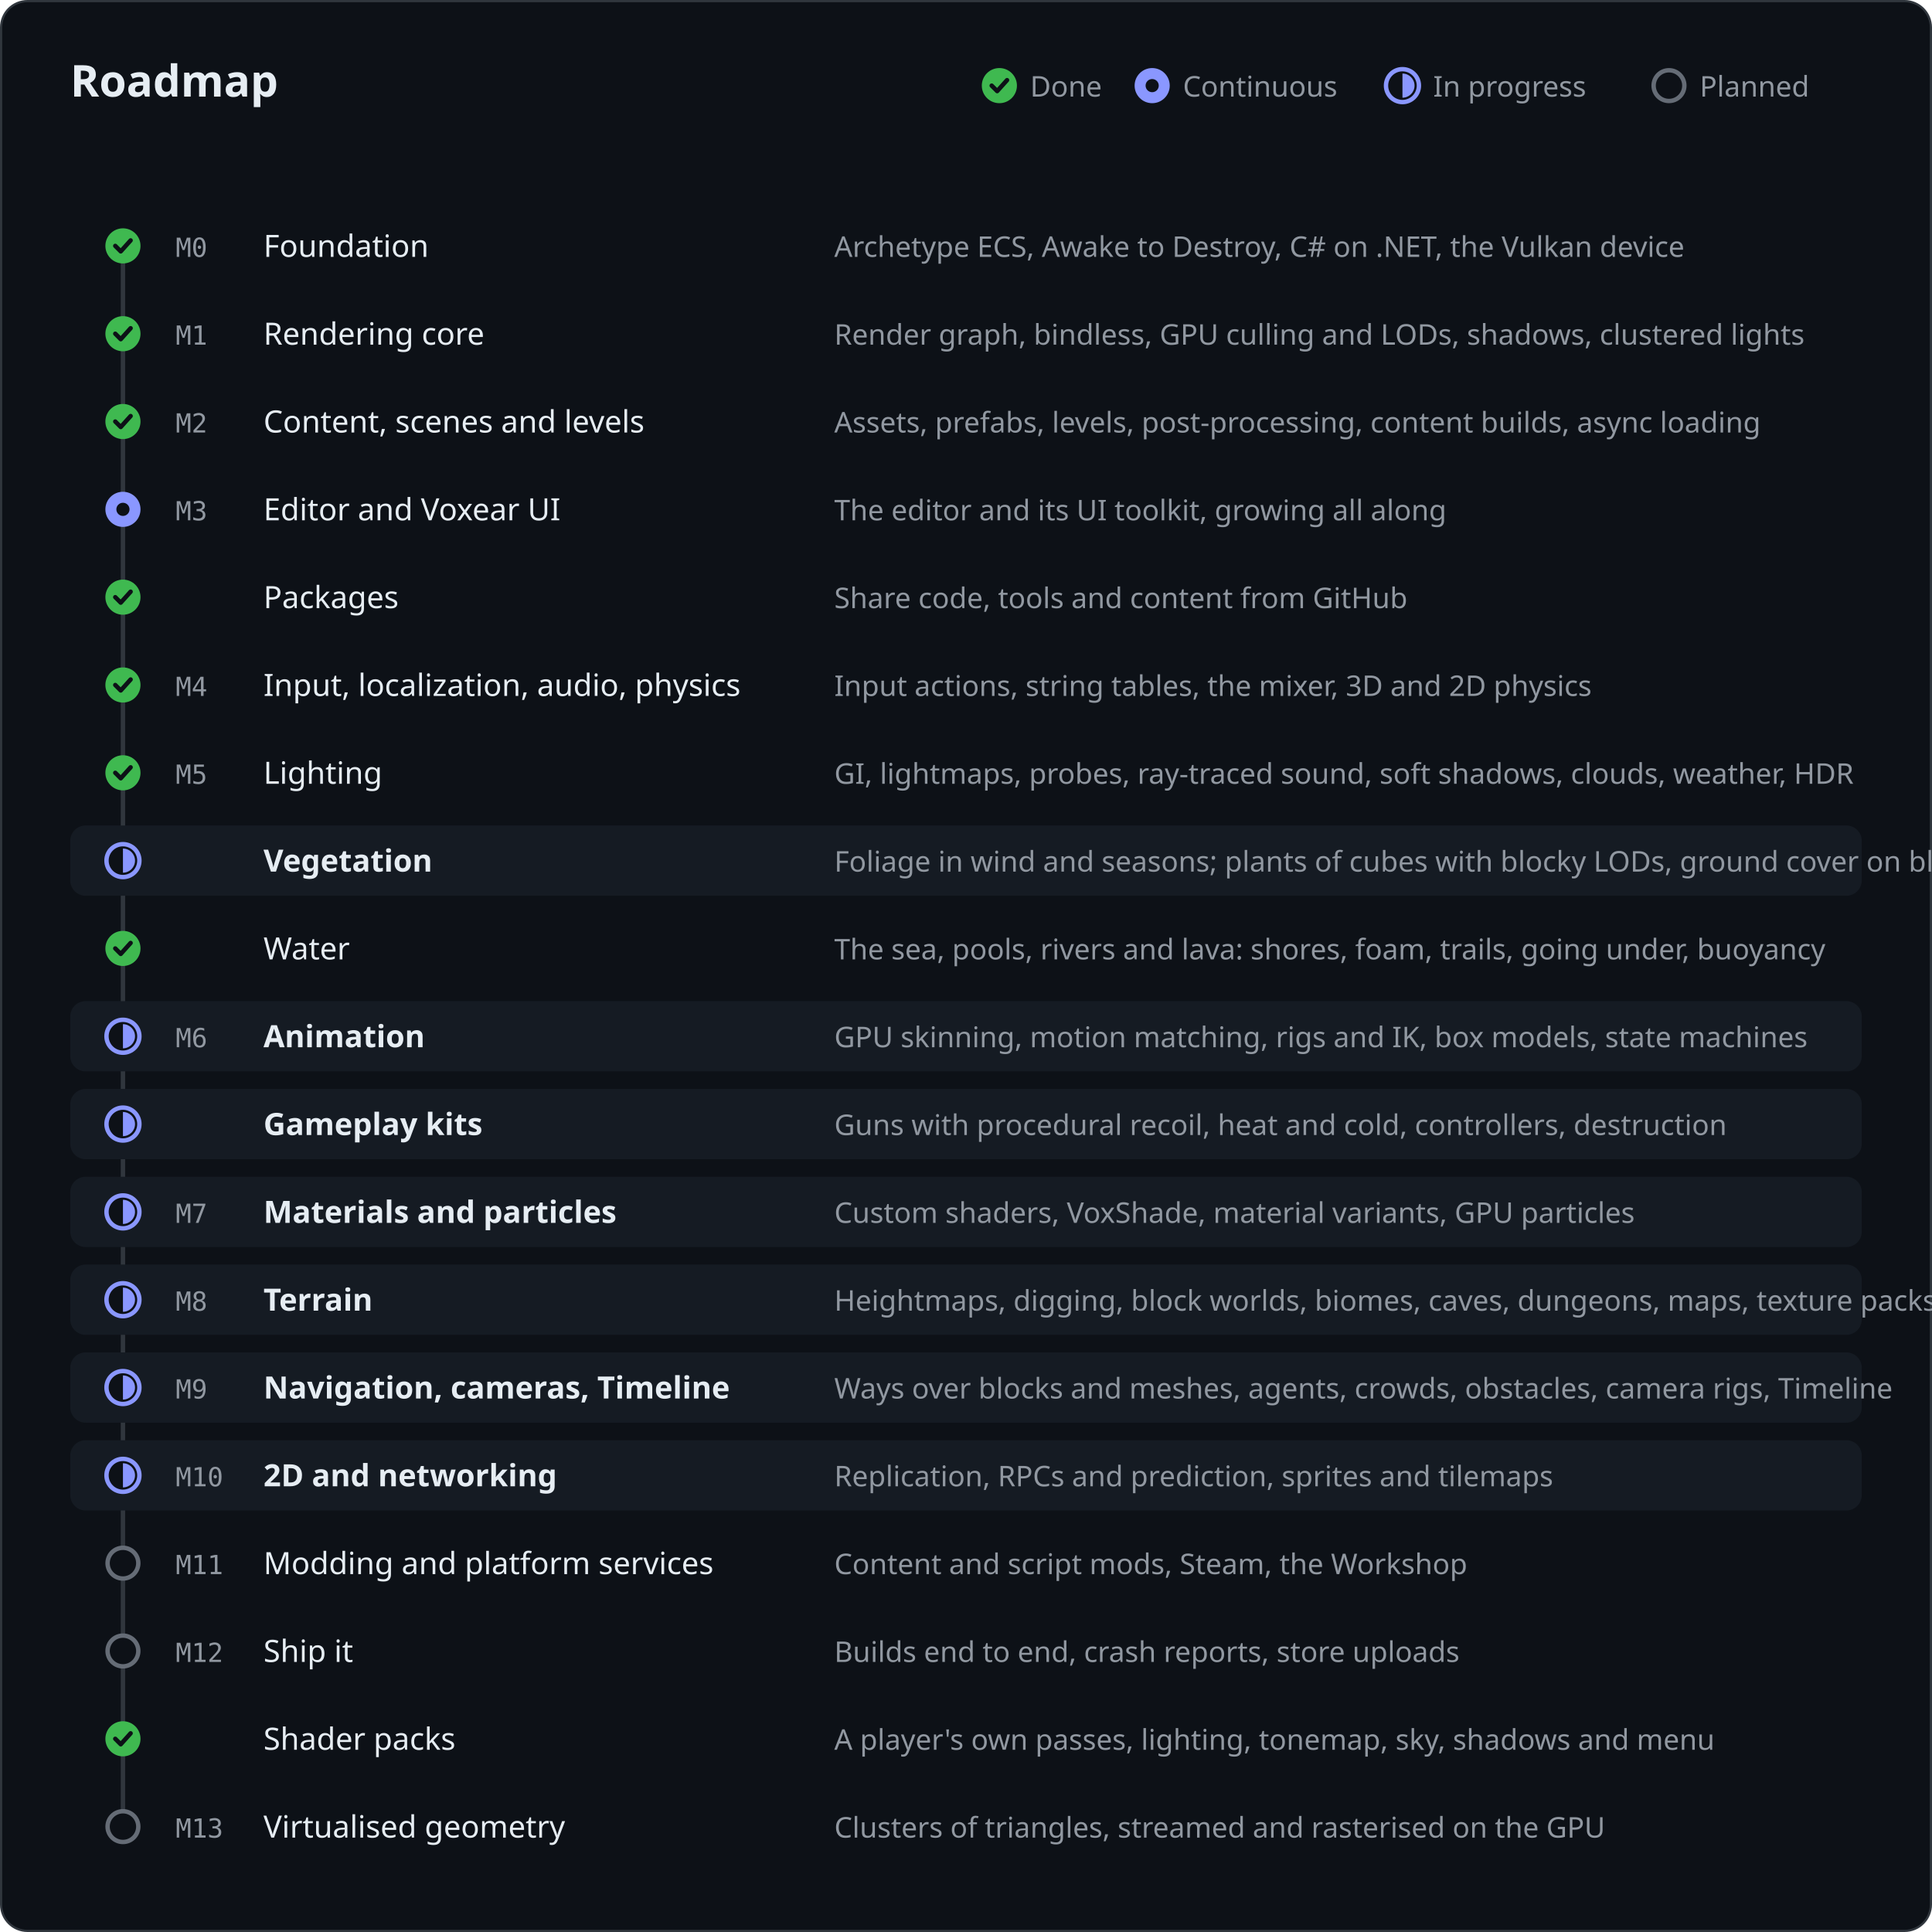
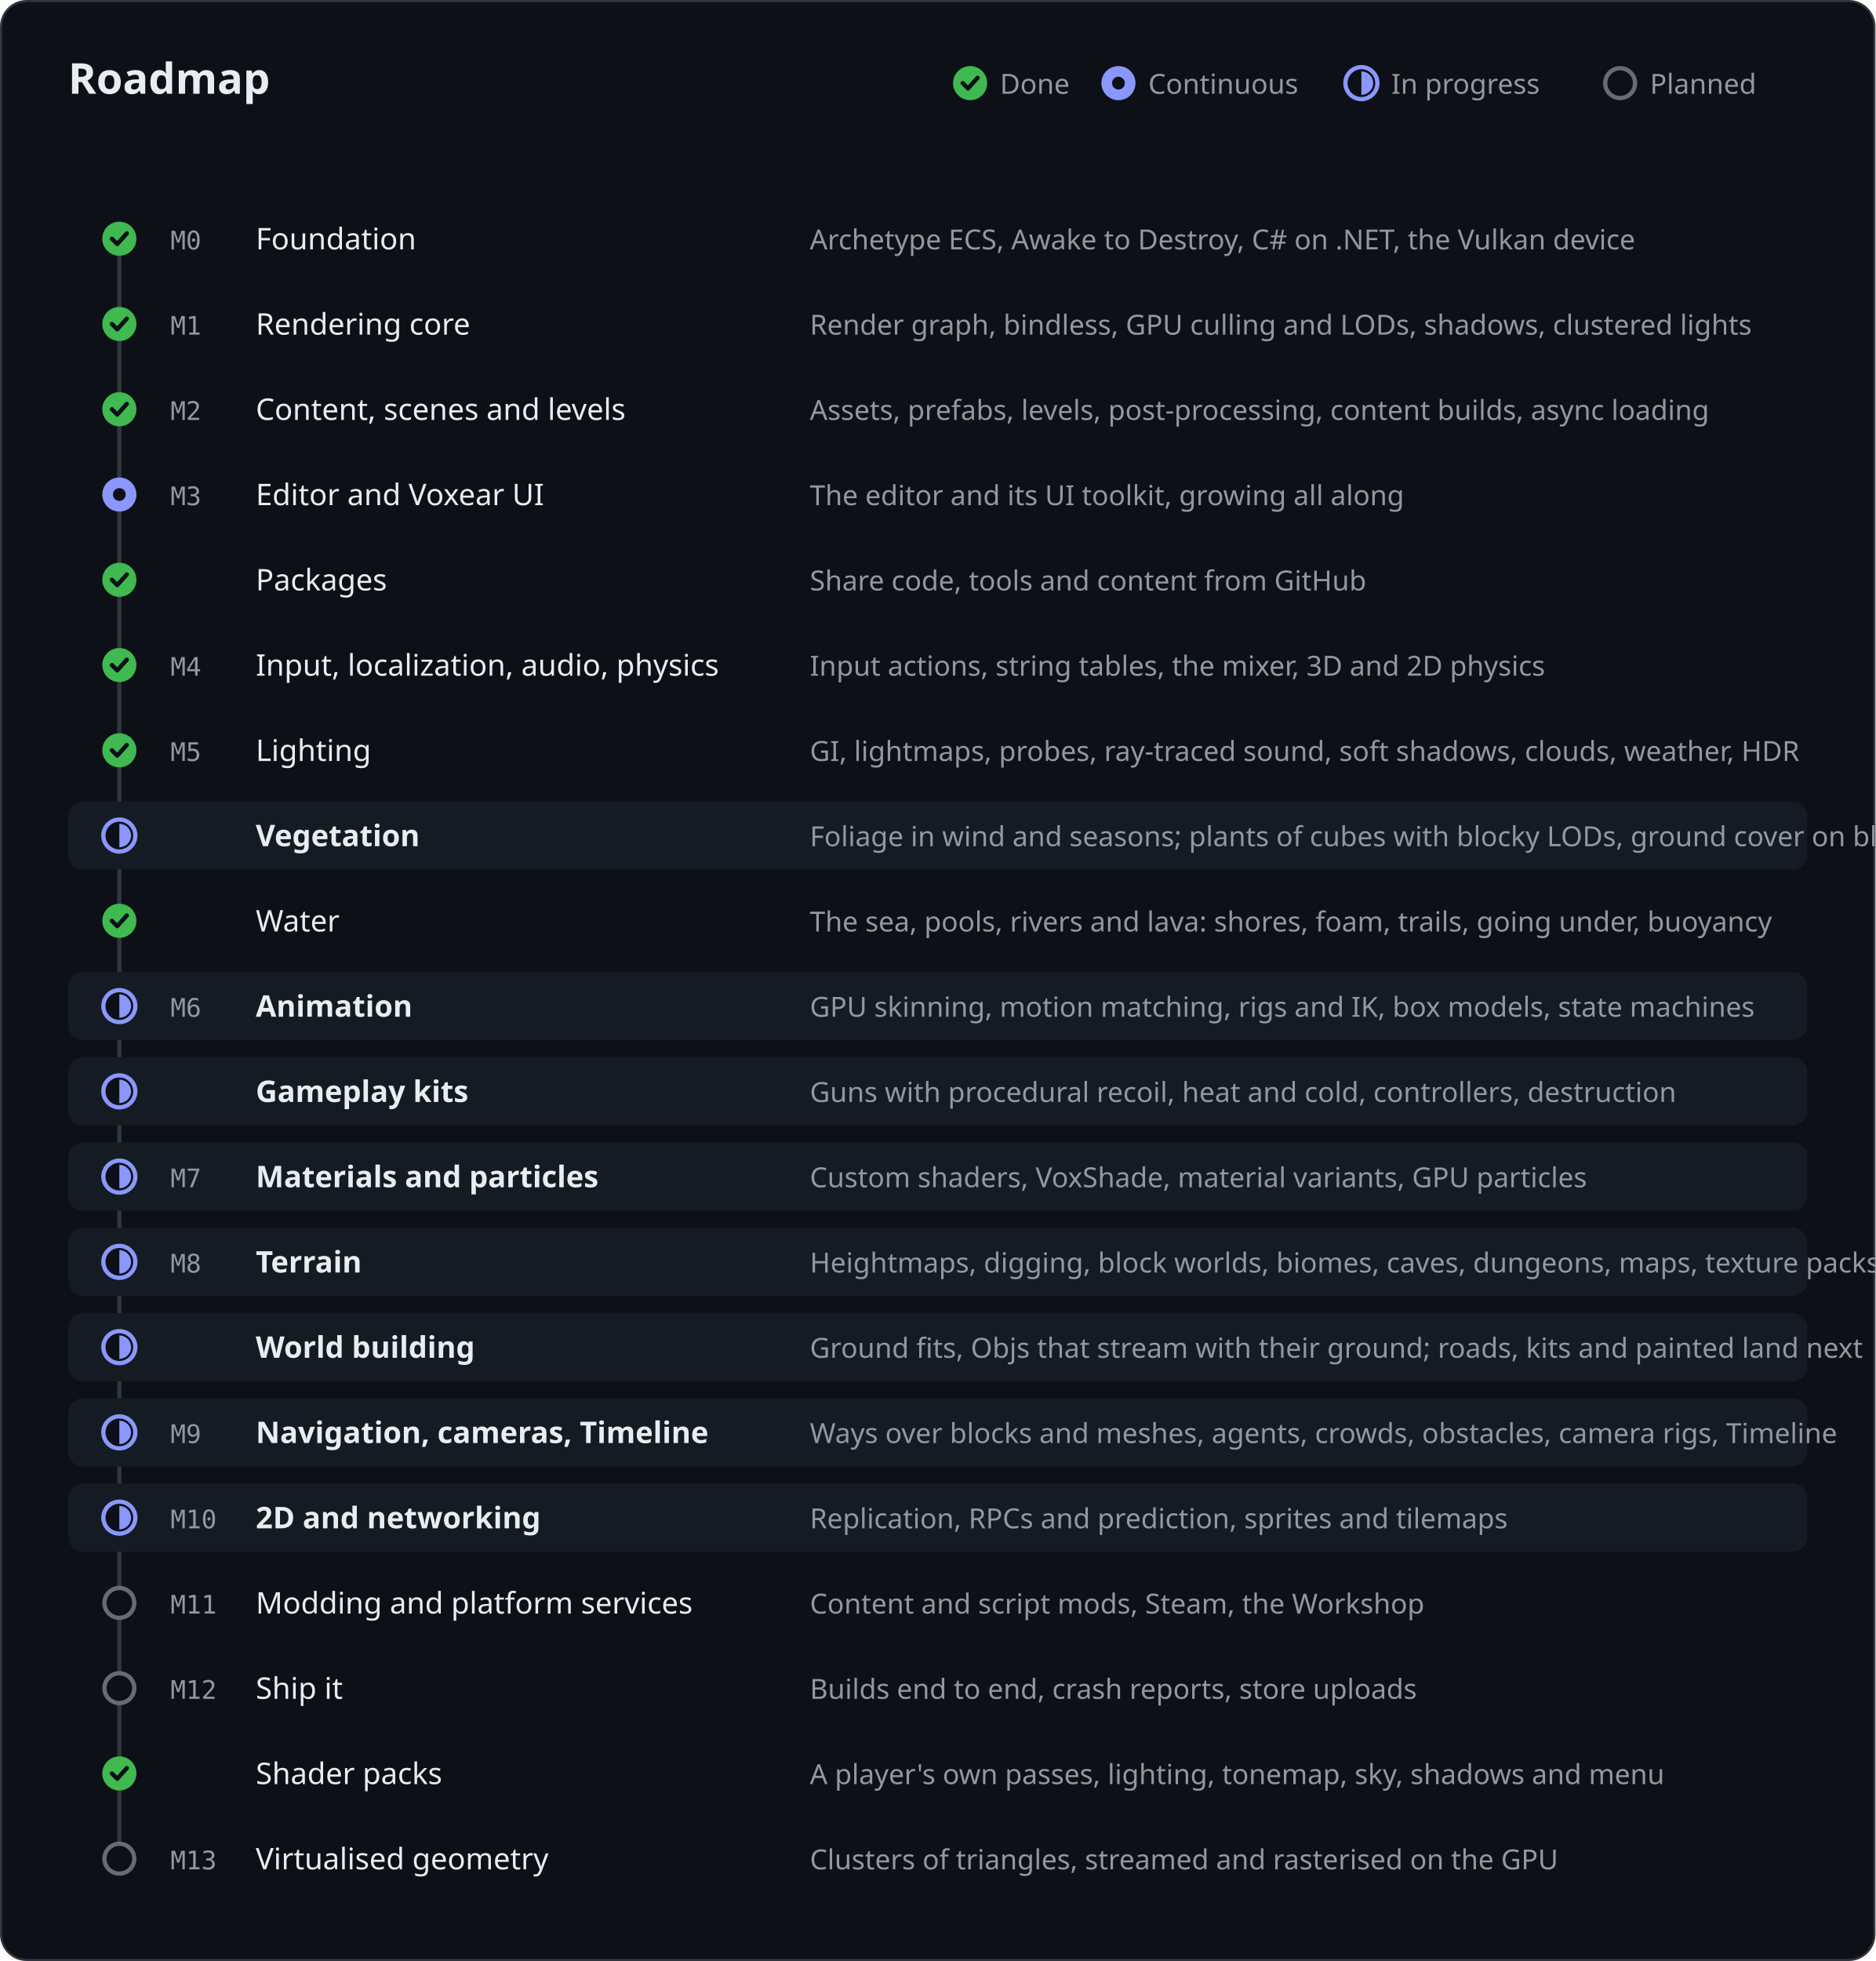
- <svg xmlns="http://www.w3.org/2000/svg" width="880" height="880" viewBox="0 0 880 880" role="img" aria-label="Voxear roadmap">
-   <rect x="0.5" y="0.5" width="879" height="879" rx="12" fill="#0d1117" stroke="#30363d" />
+ <svg xmlns="http://www.w3.org/2000/svg" width="880" height="920" viewBox="0 0 880 920" role="img" aria-label="Voxear roadmap">
+   <rect x="0.5" y="0.5" width="879" height="919" rx="12" fill="#0d1117" stroke="#30363d" />
  <text x="32" y="44" font-family="-apple-system, BlinkMacSystemFont, 'Segoe UI', 'Noto Sans', Helvetica, Arial, sans-serif" font-size="20" font-weight="600" fill="#e6edf3">Roadmap</text>
  <circle cx="760.2" cy="39" r="7" fill="#0d1117" stroke="#656c76" stroke-width="2" />
  <text x="774.2" y="44" font-family="-apple-system, BlinkMacSystemFont, 'Segoe UI', 'Noto Sans', Helvetica, Arial, sans-serif" font-size="13" fill="#9198a1">Planned</text>
  <circle cx="638.8" cy="39" r="7.5" fill="#0d1117" stroke="#8a97ff" stroke-width="2" />
  <path d="M638.8 33.5 a5.5 5.5 0 0 1 0 11 z" fill="#8a97ff" />
  <text x="652.8" y="44" font-family="-apple-system, BlinkMacSystemFont, 'Segoe UI', 'Noto Sans', Helvetica, Arial, sans-serif" font-size="13" fill="#9198a1">In progress</text>
  <circle cx="524.8" cy="39" r="8" fill="#8a97ff" />
  <circle cx="524.8" cy="39" r="3" fill="#0d1117" />
  <text x="538.8" y="44" font-family="-apple-system, BlinkMacSystemFont, 'Segoe UI', 'Noto Sans', Helvetica, Arial, sans-serif" font-size="13" fill="#9198a1">Continuous</text>
  <circle cx="455.2" cy="39" r="8" fill="#3fb950" />
  <path d="M451.7 39 l2.5 2.5 l4.5-5" fill="none" stroke="#0d1117" stroke-width="2" stroke-linecap="round" stroke-linejoin="round" />
  <text x="469.2" y="44" font-family="-apple-system, BlinkMacSystemFont, 'Segoe UI', 'Noto Sans', Helvetica, Arial, sans-serif" font-size="13" fill="#9198a1">Done</text>
-   <line x1="56" y1="112" x2="56" y2="832" stroke="#30363d" stroke-width="2" />
+   <line x1="56" y1="112" x2="56" y2="872" stroke="#30363d" stroke-width="2" />
  <circle cx="56" cy="112" r="8" fill="#3fb950" />
  <path d="M52.5 112 l2.5 2.5 l4.5-5" fill="none" stroke="#0d1117" stroke-width="2" stroke-linecap="round" stroke-linejoin="round" />
  <text x="80" y="117" font-family="ui-monospace, SFMono-Regular, 'SF Mono', Menlo, Consolas, monospace" font-size="12" fill="#9198a1">M0</text>
  <text x="120" y="117" font-family="-apple-system, BlinkMacSystemFont, 'Segoe UI', 'Noto Sans', Helvetica, Arial, sans-serif" font-size="14" font-weight="500" fill="#e6edf3">Foundation</text>
  <text x="380" y="117" font-family="-apple-system, BlinkMacSystemFont, 'Segoe UI', 'Noto Sans', Helvetica, Arial, sans-serif" font-size="13" fill="#9198a1">Archetype ECS, Awake to Destroy, C# on .NET, the Vulkan device</text>
  <circle cx="56" cy="152" r="8" fill="#3fb950" />
  <path d="M52.5 152 l2.5 2.5 l4.5-5" fill="none" stroke="#0d1117" stroke-width="2" stroke-linecap="round" stroke-linejoin="round" />
  <text x="80" y="157" font-family="ui-monospace, SFMono-Regular, 'SF Mono', Menlo, Consolas, monospace" font-size="12" fill="#9198a1">M1</text>
  <text x="120" y="157" font-family="-apple-system, BlinkMacSystemFont, 'Segoe UI', 'Noto Sans', Helvetica, Arial, sans-serif" font-size="14" font-weight="500" fill="#e6edf3">Rendering core</text>
  <text x="380" y="157" font-family="-apple-system, BlinkMacSystemFont, 'Segoe UI', 'Noto Sans', Helvetica, Arial, sans-serif" font-size="13" fill="#9198a1">Render graph, bindless, GPU culling and LODs, shadows, clustered lights</text>
  <circle cx="56" cy="192" r="8" fill="#3fb950" />
  <path d="M52.5 192 l2.5 2.5 l4.5-5" fill="none" stroke="#0d1117" stroke-width="2" stroke-linecap="round" stroke-linejoin="round" />
  <text x="80" y="197" font-family="ui-monospace, SFMono-Regular, 'SF Mono', Menlo, Consolas, monospace" font-size="12" fill="#9198a1">M2</text>
  <text x="120" y="197" font-family="-apple-system, BlinkMacSystemFont, 'Segoe UI', 'Noto Sans', Helvetica, Arial, sans-serif" font-size="14" font-weight="500" fill="#e6edf3">Content, scenes and levels</text>
  <text x="380" y="197" font-family="-apple-system, BlinkMacSystemFont, 'Segoe UI', 'Noto Sans', Helvetica, Arial, sans-serif" font-size="13" fill="#9198a1">Assets, prefabs, levels, post-processing, content builds, async loading</text>
  <circle cx="56" cy="232" r="8" fill="#8a97ff" />
  <circle cx="56" cy="232" r="3" fill="#0d1117" />
  <text x="80" y="237" font-family="ui-monospace, SFMono-Regular, 'SF Mono', Menlo, Consolas, monospace" font-size="12" fill="#9198a1">M3</text>
  <text x="120" y="237" font-family="-apple-system, BlinkMacSystemFont, 'Segoe UI', 'Noto Sans', Helvetica, Arial, sans-serif" font-size="14" font-weight="500" fill="#e6edf3">Editor and Voxear UI</text>
  <text x="380" y="237" font-family="-apple-system, BlinkMacSystemFont, 'Segoe UI', 'Noto Sans', Helvetica, Arial, sans-serif" font-size="13" fill="#9198a1">The editor and its UI toolkit, growing all along</text>
  <circle cx="56" cy="272" r="8" fill="#3fb950" />
  <path d="M52.5 272 l2.5 2.5 l4.5-5" fill="none" stroke="#0d1117" stroke-width="2" stroke-linecap="round" stroke-linejoin="round" />
  <text x="80" y="277" font-family="ui-monospace, SFMono-Regular, 'SF Mono', Menlo, Consolas, monospace" font-size="12" fill="#9198a1" />
  <text x="120" y="277" font-family="-apple-system, BlinkMacSystemFont, 'Segoe UI', 'Noto Sans', Helvetica, Arial, sans-serif" font-size="14" font-weight="500" fill="#e6edf3">Packages</text>
  <text x="380" y="277" font-family="-apple-system, BlinkMacSystemFont, 'Segoe UI', 'Noto Sans', Helvetica, Arial, sans-serif" font-size="13" fill="#9198a1">Share code, tools and content from GitHub</text>
  <circle cx="56" cy="312" r="8" fill="#3fb950" />
  <path d="M52.5 312 l2.5 2.5 l4.5-5" fill="none" stroke="#0d1117" stroke-width="2" stroke-linecap="round" stroke-linejoin="round" />
  <text x="80" y="317" font-family="ui-monospace, SFMono-Regular, 'SF Mono', Menlo, Consolas, monospace" font-size="12" fill="#9198a1">M4</text>
  <text x="120" y="317" font-family="-apple-system, BlinkMacSystemFont, 'Segoe UI', 'Noto Sans', Helvetica, Arial, sans-serif" font-size="14" font-weight="500" fill="#e6edf3">Input, localization, audio, physics</text>
  <text x="380" y="317" font-family="-apple-system, BlinkMacSystemFont, 'Segoe UI', 'Noto Sans', Helvetica, Arial, sans-serif" font-size="13" fill="#9198a1">Input actions, string tables, the mixer, 3D and 2D physics</text>
  <circle cx="56" cy="352" r="8" fill="#3fb950" />
  <path d="M52.5 352 l2.5 2.5 l4.5-5" fill="none" stroke="#0d1117" stroke-width="2" stroke-linecap="round" stroke-linejoin="round" />
  <text x="80" y="357" font-family="ui-monospace, SFMono-Regular, 'SF Mono', Menlo, Consolas, monospace" font-size="12" fill="#9198a1">M5</text>
  <text x="120" y="357" font-family="-apple-system, BlinkMacSystemFont, 'Segoe UI', 'Noto Sans', Helvetica, Arial, sans-serif" font-size="14" font-weight="500" fill="#e6edf3">Lighting</text>
  <text x="380" y="357" font-family="-apple-system, BlinkMacSystemFont, 'Segoe UI', 'Noto Sans', Helvetica, Arial, sans-serif" font-size="13" fill="#9198a1">GI, lightmaps, probes, ray-traced sound, soft shadows, clouds, weather, HDR</text>
  <rect x="32" y="376" width="816" height="32" rx="7" fill="#151b23" />
  <circle cx="56" cy="392" r="7.5" fill="#0d1117" stroke="#8a97ff" stroke-width="2" />
  <path d="M56 386.5 a5.5 5.5 0 0 1 0 11 z" fill="#8a97ff" />
  <text x="80" y="397" font-family="ui-monospace, SFMono-Regular, 'SF Mono', Menlo, Consolas, monospace" font-size="12" fill="#9198a1" />
  <text x="120" y="397" font-family="-apple-system, BlinkMacSystemFont, 'Segoe UI', 'Noto Sans', Helvetica, Arial, sans-serif" font-size="14" font-weight="600" fill="#e6edf3">Vegetation</text>
  <text x="380" y="397" font-family="-apple-system, BlinkMacSystemFont, 'Segoe UI', 'Noto Sans', Helvetica, Arial, sans-serif" font-size="13" fill="#9198a1">Foliage in wind and seasons; plants of cubes with blocky LODs, ground cover on blocks</text>
  <circle cx="56" cy="432" r="8" fill="#3fb950" />
  <path d="M52.5 432 l2.5 2.5 l4.5-5" fill="none" stroke="#0d1117" stroke-width="2" stroke-linecap="round" stroke-linejoin="round" />
  <text x="80" y="437" font-family="ui-monospace, SFMono-Regular, 'SF Mono', Menlo, Consolas, monospace" font-size="12" fill="#9198a1" />
  <text x="120" y="437" font-family="-apple-system, BlinkMacSystemFont, 'Segoe UI', 'Noto Sans', Helvetica, Arial, sans-serif" font-size="14" font-weight="500" fill="#e6edf3">Water</text>
  <text x="380" y="437" font-family="-apple-system, BlinkMacSystemFont, 'Segoe UI', 'Noto Sans', Helvetica, Arial, sans-serif" font-size="13" fill="#9198a1">The sea, pools, rivers and lava: shores, foam, trails, going under, buoyancy</text>
  <rect x="32" y="456" width="816" height="32" rx="7" fill="#151b23" />
  <circle cx="56" cy="472" r="7.5" fill="#0d1117" stroke="#8a97ff" stroke-width="2" />
  <path d="M56 466.5 a5.5 5.5 0 0 1 0 11 z" fill="#8a97ff" />
  <text x="80" y="477" font-family="ui-monospace, SFMono-Regular, 'SF Mono', Menlo, Consolas, monospace" font-size="12" fill="#9198a1">M6</text>
  <text x="120" y="477" font-family="-apple-system, BlinkMacSystemFont, 'Segoe UI', 'Noto Sans', Helvetica, Arial, sans-serif" font-size="14" font-weight="600" fill="#e6edf3">Animation</text>
  <text x="380" y="477" font-family="-apple-system, BlinkMacSystemFont, 'Segoe UI', 'Noto Sans', Helvetica, Arial, sans-serif" font-size="13" fill="#9198a1">GPU skinning, motion matching, rigs and IK, box models, state machines</text>
  <rect x="32" y="496" width="816" height="32" rx="7" fill="#151b23" />
  <circle cx="56" cy="512" r="7.5" fill="#0d1117" stroke="#8a97ff" stroke-width="2" />
  <path d="M56 506.5 a5.5 5.5 0 0 1 0 11 z" fill="#8a97ff" />
  <text x="80" y="517" font-family="ui-monospace, SFMono-Regular, 'SF Mono', Menlo, Consolas, monospace" font-size="12" fill="#9198a1" />
  <text x="120" y="517" font-family="-apple-system, BlinkMacSystemFont, 'Segoe UI', 'Noto Sans', Helvetica, Arial, sans-serif" font-size="14" font-weight="600" fill="#e6edf3">Gameplay kits</text>
  <text x="380" y="517" font-family="-apple-system, BlinkMacSystemFont, 'Segoe UI', 'Noto Sans', Helvetica, Arial, sans-serif" font-size="13" fill="#9198a1">Guns with procedural recoil, heat and cold, controllers, destruction</text>
  <rect x="32" y="536" width="816" height="32" rx="7" fill="#151b23" />
  <circle cx="56" cy="552" r="7.5" fill="#0d1117" stroke="#8a97ff" stroke-width="2" />
  <path d="M56 546.5 a5.5 5.5 0 0 1 0 11 z" fill="#8a97ff" />
  <text x="80" y="557" font-family="ui-monospace, SFMono-Regular, 'SF Mono', Menlo, Consolas, monospace" font-size="12" fill="#9198a1">M7</text>
  <text x="120" y="557" font-family="-apple-system, BlinkMacSystemFont, 'Segoe UI', 'Noto Sans', Helvetica, Arial, sans-serif" font-size="14" font-weight="600" fill="#e6edf3">Materials and particles</text>
  <text x="380" y="557" font-family="-apple-system, BlinkMacSystemFont, 'Segoe UI', 'Noto Sans', Helvetica, Arial, sans-serif" font-size="13" fill="#9198a1">Custom shaders, VoxShade, material variants, GPU particles</text>
  <rect x="32" y="576" width="816" height="32" rx="7" fill="#151b23" />
  <circle cx="56" cy="592" r="7.5" fill="#0d1117" stroke="#8a97ff" stroke-width="2" />
  <path d="M56 586.5 a5.5 5.5 0 0 1 0 11 z" fill="#8a97ff" />
  <text x="80" y="597" font-family="ui-monospace, SFMono-Regular, 'SF Mono', Menlo, Consolas, monospace" font-size="12" fill="#9198a1">M8</text>
  <text x="120" y="597" font-family="-apple-system, BlinkMacSystemFont, 'Segoe UI', 'Noto Sans', Helvetica, Arial, sans-serif" font-size="14" font-weight="600" fill="#e6edf3">Terrain</text>
  <text x="380" y="597" font-family="-apple-system, BlinkMacSystemFont, 'Segoe UI', 'Noto Sans', Helvetica, Arial, sans-serif" font-size="13" fill="#9198a1">Heightmaps, digging, block worlds, biomes, caves, dungeons, maps, texture packs</text>
  <rect x="32" y="616" width="816" height="32" rx="7" fill="#151b23" />
  <circle cx="56" cy="632" r="7.5" fill="#0d1117" stroke="#8a97ff" stroke-width="2" />
  <path d="M56 626.5 a5.5 5.5 0 0 1 0 11 z" fill="#8a97ff" />
-   <text x="80" y="637" font-family="ui-monospace, SFMono-Regular, 'SF Mono', Menlo, Consolas, monospace" font-size="12" fill="#9198a1">M9</text>
-   <text x="120" y="637" font-family="-apple-system, BlinkMacSystemFont, 'Segoe UI', 'Noto Sans', Helvetica, Arial, sans-serif" font-size="14" font-weight="600" fill="#e6edf3">Navigation, cameras, Timeline</text>
-   <text x="380" y="637" font-family="-apple-system, BlinkMacSystemFont, 'Segoe UI', 'Noto Sans', Helvetica, Arial, sans-serif" font-size="13" fill="#9198a1">Ways over blocks and meshes, agents, crowds, obstacles, camera rigs, Timeline</text>
+   <text x="80" y="637" font-family="ui-monospace, SFMono-Regular, 'SF Mono', Menlo, Consolas, monospace" font-size="12" fill="#9198a1" />
+   <text x="120" y="637" font-family="-apple-system, BlinkMacSystemFont, 'Segoe UI', 'Noto Sans', Helvetica, Arial, sans-serif" font-size="14" font-weight="600" fill="#e6edf3">World building</text>
+   <text x="380" y="637" font-family="-apple-system, BlinkMacSystemFont, 'Segoe UI', 'Noto Sans', Helvetica, Arial, sans-serif" font-size="13" fill="#9198a1">Ground fits, Objs that stream with their ground; roads, kits and painted land next</text>
  <rect x="32" y="656" width="816" height="32" rx="7" fill="#151b23" />
  <circle cx="56" cy="672" r="7.5" fill="#0d1117" stroke="#8a97ff" stroke-width="2" />
  <path d="M56 666.5 a5.5 5.5 0 0 1 0 11 z" fill="#8a97ff" />
-   <text x="80" y="677" font-family="ui-monospace, SFMono-Regular, 'SF Mono', Menlo, Consolas, monospace" font-size="12" fill="#9198a1">M10</text>
-   <text x="120" y="677" font-family="-apple-system, BlinkMacSystemFont, 'Segoe UI', 'Noto Sans', Helvetica, Arial, sans-serif" font-size="14" font-weight="600" fill="#e6edf3">2D and networking</text>
-   <text x="380" y="677" font-family="-apple-system, BlinkMacSystemFont, 'Segoe UI', 'Noto Sans', Helvetica, Arial, sans-serif" font-size="13" fill="#9198a1">Replication, RPCs and prediction, sprites and tilemaps</text>
-   <circle cx="56" cy="712" r="7" fill="#0d1117" stroke="#656c76" stroke-width="2" />
-   <text x="80" y="717" font-family="ui-monospace, SFMono-Regular, 'SF Mono', Menlo, Consolas, monospace" font-size="12" fill="#9198a1">M11</text>
-   <text x="120" y="717" font-family="-apple-system, BlinkMacSystemFont, 'Segoe UI', 'Noto Sans', Helvetica, Arial, sans-serif" font-size="14" font-weight="500" fill="#e6edf3">Modding and platform services</text>
-   <text x="380" y="717" font-family="-apple-system, BlinkMacSystemFont, 'Segoe UI', 'Noto Sans', Helvetica, Arial, sans-serif" font-size="13" fill="#9198a1">Content and script mods, Steam, the Workshop</text>
+   <text x="80" y="677" font-family="ui-monospace, SFMono-Regular, 'SF Mono', Menlo, Consolas, monospace" font-size="12" fill="#9198a1">M9</text>
+   <text x="120" y="677" font-family="-apple-system, BlinkMacSystemFont, 'Segoe UI', 'Noto Sans', Helvetica, Arial, sans-serif" font-size="14" font-weight="600" fill="#e6edf3">Navigation, cameras, Timeline</text>
+   <text x="380" y="677" font-family="-apple-system, BlinkMacSystemFont, 'Segoe UI', 'Noto Sans', Helvetica, Arial, sans-serif" font-size="13" fill="#9198a1">Ways over blocks and meshes, agents, crowds, obstacles, camera rigs, Timeline</text>
+   <rect x="32" y="696" width="816" height="32" rx="7" fill="#151b23" />
+   <circle cx="56" cy="712" r="7.5" fill="#0d1117" stroke="#8a97ff" stroke-width="2" />
+   <path d="M56 706.5 a5.5 5.5 0 0 1 0 11 z" fill="#8a97ff" />
+   <text x="80" y="717" font-family="ui-monospace, SFMono-Regular, 'SF Mono', Menlo, Consolas, monospace" font-size="12" fill="#9198a1">M10</text>
+   <text x="120" y="717" font-family="-apple-system, BlinkMacSystemFont, 'Segoe UI', 'Noto Sans', Helvetica, Arial, sans-serif" font-size="14" font-weight="600" fill="#e6edf3">2D and networking</text>
+   <text x="380" y="717" font-family="-apple-system, BlinkMacSystemFont, 'Segoe UI', 'Noto Sans', Helvetica, Arial, sans-serif" font-size="13" fill="#9198a1">Replication, RPCs and prediction, sprites and tilemaps</text>
  <circle cx="56" cy="752" r="7" fill="#0d1117" stroke="#656c76" stroke-width="2" />
-   <text x="80" y="757" font-family="ui-monospace, SFMono-Regular, 'SF Mono', Menlo, Consolas, monospace" font-size="12" fill="#9198a1">M12</text>
-   <text x="120" y="757" font-family="-apple-system, BlinkMacSystemFont, 'Segoe UI', 'Noto Sans', Helvetica, Arial, sans-serif" font-size="14" font-weight="500" fill="#e6edf3">Ship it</text>
-   <text x="380" y="757" font-family="-apple-system, BlinkMacSystemFont, 'Segoe UI', 'Noto Sans', Helvetica, Arial, sans-serif" font-size="13" fill="#9198a1">Builds end to end, crash reports, store uploads</text>
-   <circle cx="56" cy="792" r="8" fill="#3fb950" />
-   <path d="M52.5 792 l2.5 2.5 l4.5-5" fill="none" stroke="#0d1117" stroke-width="2" stroke-linecap="round" stroke-linejoin="round" />
-   <text x="80" y="797" font-family="ui-monospace, SFMono-Regular, 'SF Mono', Menlo, Consolas, monospace" font-size="12" fill="#9198a1" />
-   <text x="120" y="797" font-family="-apple-system, BlinkMacSystemFont, 'Segoe UI', 'Noto Sans', Helvetica, Arial, sans-serif" font-size="14" font-weight="500" fill="#e6edf3">Shader packs</text>
-   <text x="380" y="797" font-family="-apple-system, BlinkMacSystemFont, 'Segoe UI', 'Noto Sans', Helvetica, Arial, sans-serif" font-size="13" fill="#9198a1">A player's own passes, lighting, tonemap, sky, shadows and menu</text>
-   <circle cx="56" cy="832" r="7" fill="#0d1117" stroke="#656c76" stroke-width="2" />
-   <text x="80" y="837" font-family="ui-monospace, SFMono-Regular, 'SF Mono', Menlo, Consolas, monospace" font-size="12" fill="#9198a1">M13</text>
-   <text x="120" y="837" font-family="-apple-system, BlinkMacSystemFont, 'Segoe UI', 'Noto Sans', Helvetica, Arial, sans-serif" font-size="14" font-weight="500" fill="#e6edf3">Virtualised geometry</text>
-   <text x="380" y="837" font-family="-apple-system, BlinkMacSystemFont, 'Segoe UI', 'Noto Sans', Helvetica, Arial, sans-serif" font-size="13" fill="#9198a1">Clusters of triangles, streamed and rasterised on the GPU</text>
+   <text x="80" y="757" font-family="ui-monospace, SFMono-Regular, 'SF Mono', Menlo, Consolas, monospace" font-size="12" fill="#9198a1">M11</text>
+   <text x="120" y="757" font-family="-apple-system, BlinkMacSystemFont, 'Segoe UI', 'Noto Sans', Helvetica, Arial, sans-serif" font-size="14" font-weight="500" fill="#e6edf3">Modding and platform services</text>
+   <text x="380" y="757" font-family="-apple-system, BlinkMacSystemFont, 'Segoe UI', 'Noto Sans', Helvetica, Arial, sans-serif" font-size="13" fill="#9198a1">Content and script mods, Steam, the Workshop</text>
+   <circle cx="56" cy="792" r="7" fill="#0d1117" stroke="#656c76" stroke-width="2" />
+   <text x="80" y="797" font-family="ui-monospace, SFMono-Regular, 'SF Mono', Menlo, Consolas, monospace" font-size="12" fill="#9198a1">M12</text>
+   <text x="120" y="797" font-family="-apple-system, BlinkMacSystemFont, 'Segoe UI', 'Noto Sans', Helvetica, Arial, sans-serif" font-size="14" font-weight="500" fill="#e6edf3">Ship it</text>
+   <text x="380" y="797" font-family="-apple-system, BlinkMacSystemFont, 'Segoe UI', 'Noto Sans', Helvetica, Arial, sans-serif" font-size="13" fill="#9198a1">Builds end to end, crash reports, store uploads</text>
+   <circle cx="56" cy="832" r="8" fill="#3fb950" />
+   <path d="M52.5 832 l2.5 2.5 l4.5-5" fill="none" stroke="#0d1117" stroke-width="2" stroke-linecap="round" stroke-linejoin="round" />
+   <text x="80" y="837" font-family="ui-monospace, SFMono-Regular, 'SF Mono', Menlo, Consolas, monospace" font-size="12" fill="#9198a1" />
+   <text x="120" y="837" font-family="-apple-system, BlinkMacSystemFont, 'Segoe UI', 'Noto Sans', Helvetica, Arial, sans-serif" font-size="14" font-weight="500" fill="#e6edf3">Shader packs</text>
+   <text x="380" y="837" font-family="-apple-system, BlinkMacSystemFont, 'Segoe UI', 'Noto Sans', Helvetica, Arial, sans-serif" font-size="13" fill="#9198a1">A player's own passes, lighting, tonemap, sky, shadows and menu</text>
+   <circle cx="56" cy="872" r="7" fill="#0d1117" stroke="#656c76" stroke-width="2" />
+   <text x="80" y="877" font-family="ui-monospace, SFMono-Regular, 'SF Mono', Menlo, Consolas, monospace" font-size="12" fill="#9198a1">M13</text>
+   <text x="120" y="877" font-family="-apple-system, BlinkMacSystemFont, 'Segoe UI', 'Noto Sans', Helvetica, Arial, sans-serif" font-size="14" font-weight="500" fill="#e6edf3">Virtualised geometry</text>
+   <text x="380" y="877" font-family="-apple-system, BlinkMacSystemFont, 'Segoe UI', 'Noto Sans', Helvetica, Arial, sans-serif" font-size="13" fill="#9198a1">Clusters of triangles, streamed and rasterised on the GPU</text>
</svg>
